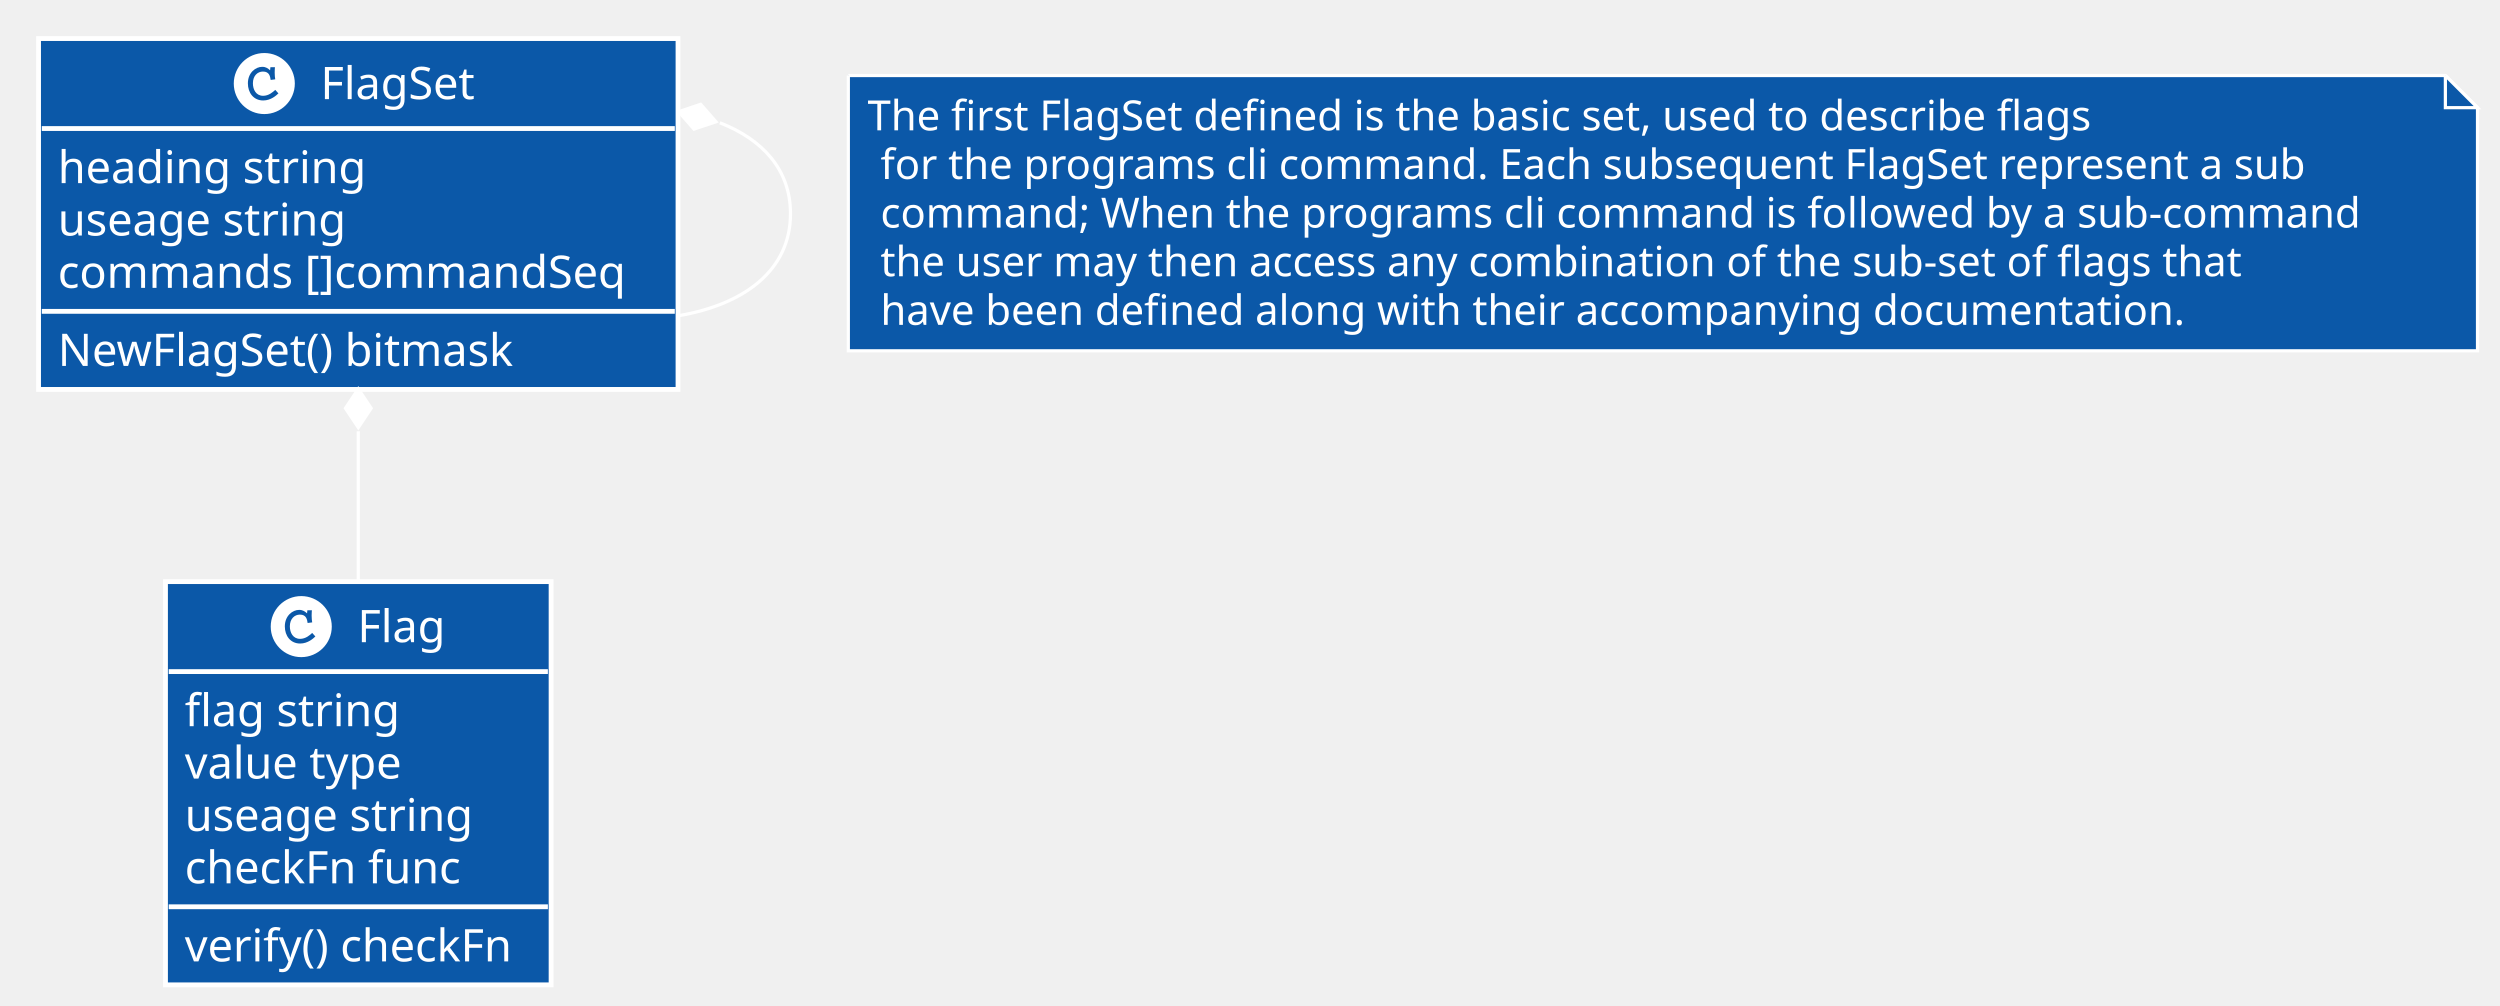
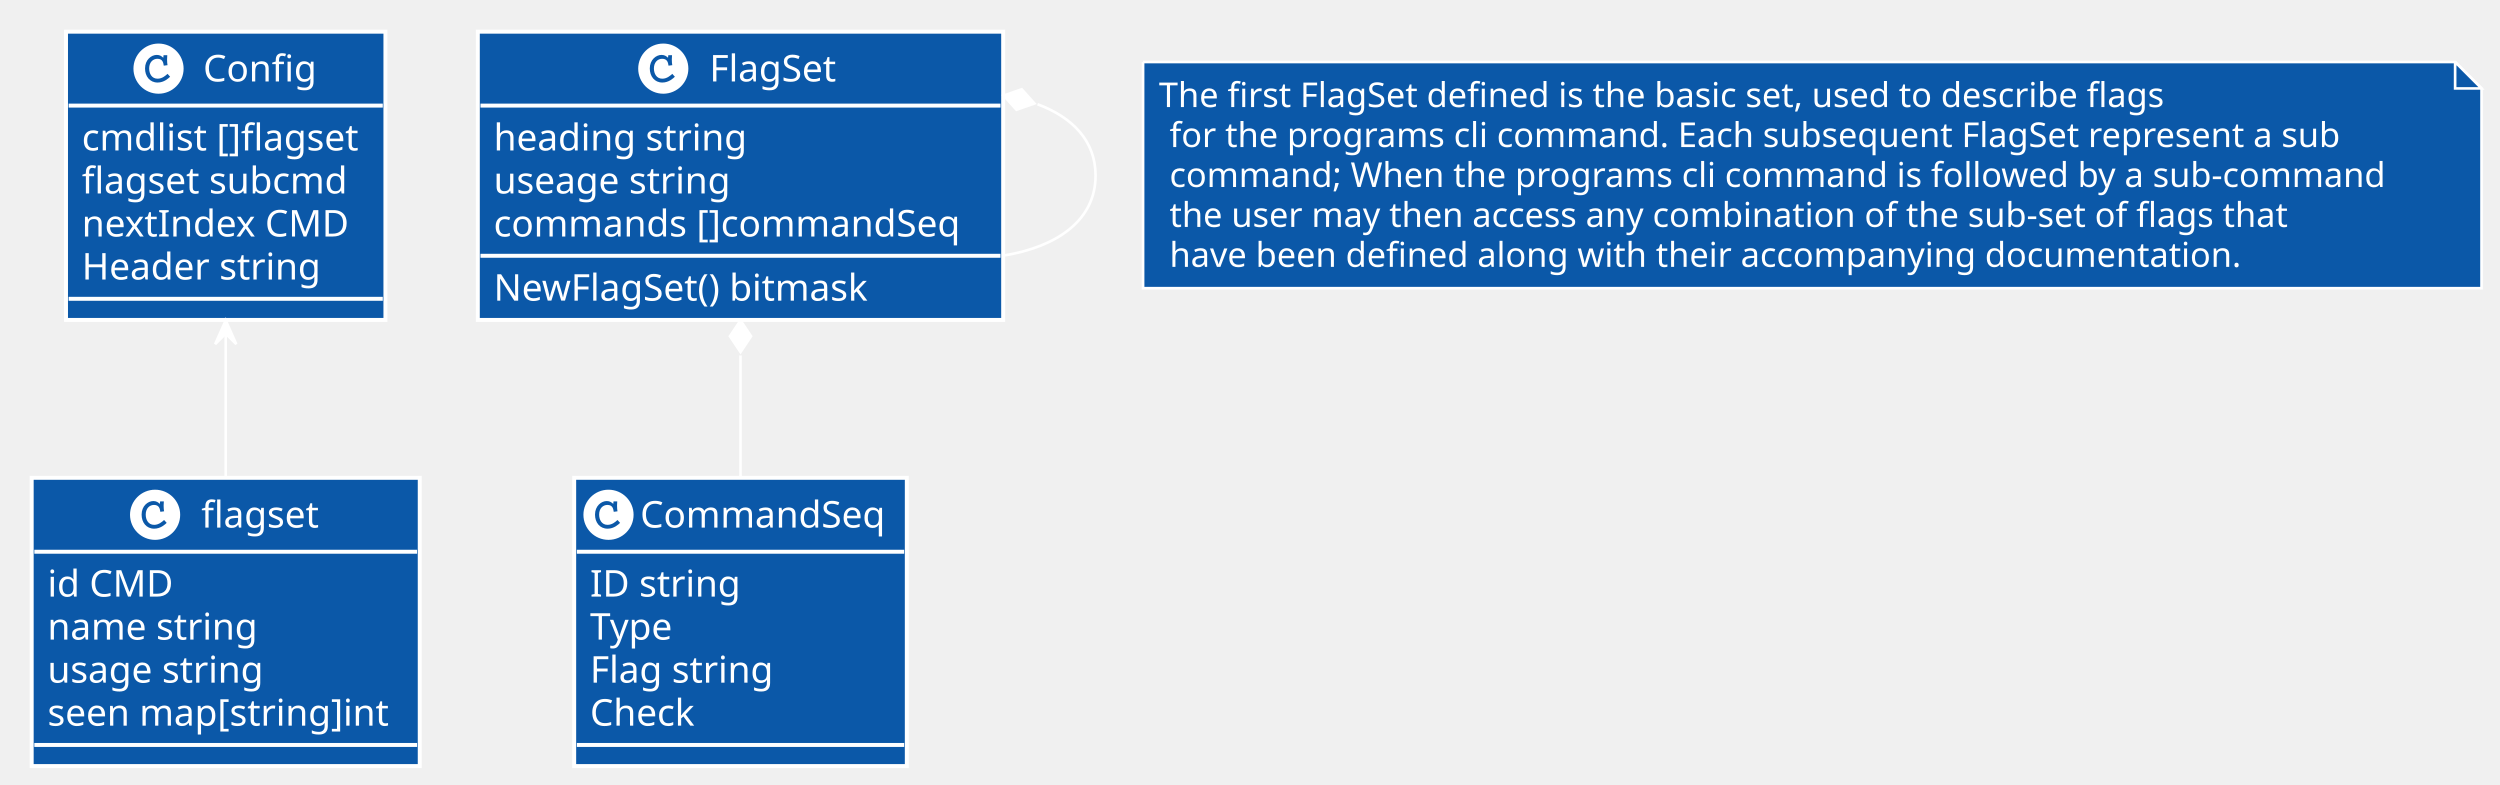
- <svg xmlns="http://www.w3.org/2000/svg" contentScriptType="application/ecmascript" contentStyleType="text/css" height="313px" preserveAspectRatio="none" style="width:778px;height:313px;background:#0B58A8;" version="1.1" viewBox="0 0 778 313" width="778px" zoomAndPan="magnify">
+ <svg xmlns="http://www.w3.org/2000/svg" contentScriptType="application/ecmascript" contentStyleType="text/css" height="297px" preserveAspectRatio="none" style="width:947px;height:297px;background:#0B58A8;" version="1.1" viewBox="0 0 947 297" width="947px" zoomAndPan="magnify">
  <defs />
  <g>
-     <rect codeLine="4" fill="#0B58A8" height="109.188" id="FlagSet" style="stroke:#FFFFFF;stroke-width:1.5;" width="199" x="12" y="12" />
-     <ellipse cx="82.25" cy="26" fill="#FFFFFF" rx="9" ry="9" style="stroke:#FFFFFF;stroke-width:1.0;" />
-     <path d="M85.656,27.969 C84.938,28.641 83.641,29.812 81.891,29.812 C79.672,29.812 78.703,27.875 78.703,25.922 C78.703,23.531 80.188,22.266 81.828,22.266 C83.844,22.266 84.062,23.781 84.234,24.875 L85.656,24.688 C85.562,24.109 85.484,23.531 85.484,22.562 C85.484,21.891 85.531,21.344 85.562,20.922 L84.156,20.922 L84.047,21.875 C83.453,21.344 82.812,20.797 81.594,20.797 C79.547,20.797 77.141,22.625 77.141,25.938 C77.141,28.875 78.906,31.266 81.906,31.266 C84.344,31.266 86.047,29.641 86.641,29.062 L85.656,27.969 Z " fill="#0B58A8" />
-     <text fill="#FFFFFF" font-family="Verdana" font-size="14" lengthAdjust="spacing" textLength="51" x="99.75" y="30.847">FlagSet</text>
-     <line style="stroke:#FFFFFF;stroke-width:1.5;" x1="13" x2="210" y1="40" y2="40" />
-     <text fill="#FFFFFF" font-family="Verdana" font-size="14" lengthAdjust="spacing" textLength="103" x="18" y="56.995">heading  string</text>
-     <text fill="#FFFFFF" font-family="Verdana" font-size="14" lengthAdjust="spacing" textLength="103" x="18" y="73.292">useage   string</text>
-     <text fill="#FFFFFF" font-family="Verdana" font-size="14" lengthAdjust="spacing" textLength="187" x="18" y="89.589">commands []commandSeq</text>
-     <line style="stroke:#FFFFFF;stroke-width:1.5;" x1="13" x2="210" y1="96.891" y2="96.891" />
-     <text fill="#FFFFFF" font-family="Verdana" font-size="14" lengthAdjust="spacing" textLength="149" x="18" y="113.886">NewFlagSet() bitmask</text>
-     <path d="M264,23.5 L264,109.164 L771,109.164 L771,33.5 L761,23.5 L264,23.5 " fill="#0B58A8" style="stroke:#FFFFFF;stroke-width:1.0;" />
-     <path d="M761,23.5 L761,33.5 L771,33.5 L761,23.5 " fill="#0B58A8" style="stroke:#FFFFFF;stroke-width:1.0;" />
-     <text fill="#FFFFFF" font-family="Verdana" font-size="13" lengthAdjust="spacing" textLength="402" x="270" y="40.567">The first FlagSet defined is the basic set, used to describe flags</text>
-     <text fill="#FFFFFF" font-family="Verdana" font-size="13" lengthAdjust="spacing" textLength="469" x="274" y="55.7">for the programs cli command. Each subsequent FlagSet represent a sub</text>
-     <text fill="#FFFFFF" font-family="Verdana" font-size="13" lengthAdjust="spacing" textLength="482" x="274" y="70.832">command; When the programs cli command is followed by a sub-command</text>
-     <text fill="#FFFFFF" font-family="Verdana" font-size="13" lengthAdjust="spacing" textLength="449" x="274" y="85.965">the user may then access any combination of the sub-set of flags that</text>
-     <text fill="#FFFFFF" font-family="Verdana" font-size="13" lengthAdjust="spacing" textLength="421" x="274" y="101.098">have been defined along with their accompanying documentation.</text>
-     <rect codeLine="13" fill="#0B58A8" height="125.484" id="Flag" style="stroke:#FFFFFF;stroke-width:1.5;" width="120" x="51.5" y="181" />
-     <ellipse cx="93.75" cy="195" fill="#FFFFFF" rx="9" ry="9" style="stroke:#FFFFFF;stroke-width:1.0;" />
-     <path d="M97.156,196.969 C96.438,197.641 95.141,198.812 93.391,198.812 C91.172,198.812 90.203,196.875 90.203,194.922 C90.203,192.531 91.688,191.266 93.328,191.266 C95.344,191.266 95.562,192.781 95.734,193.875 L97.156,193.688 C97.062,193.109 96.984,192.531 96.984,191.562 C96.984,190.891 97.031,190.344 97.062,189.922 L95.656,189.922 L95.547,190.875 C94.953,190.344 94.312,189.797 93.094,189.797 C91.047,189.797 88.641,191.625 88.641,194.938 C88.641,197.875 90.406,200.266 93.406,200.266 C95.844,200.266 97.547,198.641 98.141,198.062 L97.156,196.969 Z " fill="#0B58A8" />
-     <text fill="#FFFFFF" font-family="Verdana" font-size="14" lengthAdjust="spacing" textLength="28" x="111.25" y="199.847">Flag</text>
-     <line style="stroke:#FFFFFF;stroke-width:1.5;" x1="52.5" x2="170.5" y1="209" y2="209" />
-     <text fill="#FFFFFF" font-family="Verdana" font-size="14" lengthAdjust="spacing" textLength="83" x="57.5" y="225.995">flag     string</text>
-     <text fill="#FFFFFF" font-family="Verdana" font-size="14" lengthAdjust="spacing" textLength="82" x="57.5" y="242.292">value    type</text>
-     <text fill="#FFFFFF" font-family="Verdana" font-size="14" lengthAdjust="spacing" textLength="103" x="57.5" y="258.589">useage   string</text>
-     <text fill="#FFFFFF" font-family="Verdana" font-size="14" lengthAdjust="spacing" textLength="97" x="57.5" y="274.886">checkFn  func</text>
-     <line style="stroke:#FFFFFF;stroke-width:1.5;" x1="52.5" x2="170.5" y1="282.188" y2="282.188" />
-     <text fill="#FFFFFF" font-family="Verdana" font-size="14" lengthAdjust="spacing" textLength="108" x="57.5" y="299.183">verify() checkFn</text>
-     <path codeLine="21" d="M224.004,38.206 C237.317,43.376 246,52.808 246,66.5 C246,84.203 231.485,94.784 211.214,98.241 " fill="none" id="FlagSet-backto-FlagSet" style="stroke:#FFFFFF;stroke-width:1.0;" />
-     <polygon fill="#FFFFFF" points="211.214,34.759,215.967,40.182,222.801,37.882,218.048,32.458,211.214,34.759" style="stroke:#FFFFFF;stroke-width:1.0;" />
-     <path codeLine="22" d="M111.5,134.217 C111.5,149.513 111.5,165.687 111.5,180.768 " fill="none" id="FlagSet-backto-Flag" style="stroke:#FFFFFF;stroke-width:1.0;" />
-     <polygon fill="#FFFFFF" points="111.5,121.05,107.5,127.05,111.5,133.05,115.5,127.05,111.5,121.05" style="stroke:#FFFFFF;stroke-width:1.0;" />
+     <rect codeLine="4" fill="#0B58A8" height="109.188" id="Config" style="stroke:#FFFFFF;stroke-width:1.5;" width="121" x="25" y="12" />
+     <ellipse cx="60.05" cy="26" fill="#FFFFFF" rx="9" ry="9" style="stroke:#FFFFFF;stroke-width:1.0;" />
+     <path d="M63.456,27.969 C62.737,28.641 61.441,29.812 59.691,29.812 C57.472,29.812 56.503,27.875 56.503,25.922 C56.503,23.531 57.987,22.266 59.628,22.266 C61.644,22.266 61.862,23.781 62.034,24.875 L63.456,24.688 C63.362,24.109 63.284,23.531 63.284,22.562 C63.284,21.891 63.331,21.344 63.362,20.922 L61.956,20.922 L61.847,21.875 C61.253,21.344 60.612,20.797 59.394,20.797 C57.347,20.797 54.941,22.625 54.941,25.938 C54.941,28.875 56.706,31.266 59.706,31.266 C62.144,31.266 63.847,29.641 64.441,29.062 L63.456,27.969 Z " fill="#0B58A8" />
+     <text fill="#FFFFFF" font-family="Verdana" font-size="14" lengthAdjust="spacing" textLength="44" x="76.95" y="30.847">Config</text>
+     <line style="stroke:#FFFFFF;stroke-width:1.5;" x1="26" x2="145" y1="40" y2="40" />
+     <text fill="#FFFFFF" font-family="Verdana" font-size="14" lengthAdjust="spacing" textLength="109" x="31" y="56.995">cmdlist []flagset</text>
+     <text fill="#FFFFFF" font-family="Verdana" font-size="14" lengthAdjust="spacing" textLength="106" x="31" y="73.292">flagset subcmd</text>
+     <text fill="#FFFFFF" font-family="Verdana" font-size="14" lengthAdjust="spacing" textLength="104" x="31" y="89.589">nextIndex CMD</text>
+     <text fill="#FFFFFF" font-family="Verdana" font-size="14" lengthAdjust="spacing" textLength="93" x="31" y="105.886">Header string</text>
+     <line style="stroke:#FFFFFF;stroke-width:1.5;" x1="26" x2="145" y1="113.188" y2="113.188" />
+     <rect codeLine="11" fill="#0B58A8" height="109.188" id="flagset" style="stroke:#FFFFFF;stroke-width:1.5;" width="147" x="12" y="181" />
+     <ellipse cx="58.75" cy="195" fill="#FFFFFF" rx="9" ry="9" style="stroke:#FFFFFF;stroke-width:1.0;" />
+     <path d="M62.156,196.969 C61.438,197.641 60.141,198.812 58.391,198.812 C56.172,198.812 55.203,196.875 55.203,194.922 C55.203,192.531 56.688,191.266 58.328,191.266 C60.344,191.266 60.562,192.781 60.734,193.875 L62.156,193.688 C62.062,193.109 61.984,192.531 61.984,191.562 C61.984,190.891 62.031,190.344 62.062,189.922 L60.656,189.922 L60.547,190.875 C59.953,190.344 59.312,189.797 58.094,189.797 C56.047,189.797 53.641,191.625 53.641,194.938 C53.641,197.875 55.406,200.266 58.406,200.266 C60.844,200.266 62.547,198.641 63.141,198.062 L62.156,196.969 Z " fill="#0B58A8" />
+     <text fill="#FFFFFF" font-family="Verdana" font-size="14" lengthAdjust="spacing" textLength="46" x="76.25" y="199.847">flagset</text>
+     <line style="stroke:#FFFFFF;stroke-width:1.5;" x1="13" x2="158" y1="209" y2="209" />
+     <text fill="#FFFFFF" font-family="Verdana" font-size="14" lengthAdjust="spacing" textLength="49" x="18" y="225.995">id CMD</text>
+     <text fill="#FFFFFF" font-family="Verdana" font-size="14" lengthAdjust="spacing" textLength="82" x="18" y="242.292">name string</text>
+     <text fill="#FFFFFF" font-family="Verdana" font-size="14" lengthAdjust="spacing" textLength="86" x="18" y="258.589">usage string</text>
+     <text fill="#FFFFFF" font-family="Verdana" font-size="14" lengthAdjust="spacing" textLength="135" x="18" y="274.886">seen map[string]int</text>
+     <line style="stroke:#FFFFFF;stroke-width:1.5;" x1="13" x2="158" y1="282.188" y2="282.188" />
+     <rect codeLine="20" fill="#0B58A8" height="109.188" id="FlagSet" style="stroke:#FFFFFF;stroke-width:1.5;" width="199" x="181" y="12" />
+     <ellipse cx="251.25" cy="26" fill="#FFFFFF" rx="9" ry="9" style="stroke:#FFFFFF;stroke-width:1.0;" />
+     <path d="M254.656,27.969 C253.938,28.641 252.641,29.812 250.891,29.812 C248.672,29.812 247.703,27.875 247.703,25.922 C247.703,23.531 249.188,22.266 250.828,22.266 C252.844,22.266 253.062,23.781 253.234,24.875 L254.656,24.688 C254.562,24.109 254.484,23.531 254.484,22.562 C254.484,21.891 254.531,21.344 254.562,20.922 L253.156,20.922 L253.047,21.875 C252.453,21.344 251.812,20.797 250.594,20.797 C248.547,20.797 246.141,22.625 246.141,25.938 C246.141,28.875 247.906,31.266 250.906,31.266 C253.344,31.266 255.047,29.641 255.641,29.062 L254.656,27.969 Z " fill="#0B58A8" />
+     <text fill="#FFFFFF" font-family="Verdana" font-size="14" lengthAdjust="spacing" textLength="51" x="268.75" y="30.847">FlagSet</text>
+     <line style="stroke:#FFFFFF;stroke-width:1.5;" x1="182" x2="379" y1="40" y2="40" />
+     <text fill="#FFFFFF" font-family="Verdana" font-size="14" lengthAdjust="spacing" textLength="103" x="187" y="56.995">heading  string</text>
+     <text fill="#FFFFFF" font-family="Verdana" font-size="14" lengthAdjust="spacing" textLength="103" x="187" y="73.292">useage   string</text>
+     <text fill="#FFFFFF" font-family="Verdana" font-size="14" lengthAdjust="spacing" textLength="187" x="187" y="89.589">commands []commandSeq</text>
+     <line style="stroke:#FFFFFF;stroke-width:1.5;" x1="182" x2="379" y1="96.891" y2="96.891" />
+     <text fill="#FFFFFF" font-family="Verdana" font-size="14" lengthAdjust="spacing" textLength="149" x="187" y="113.886">NewFlagSet() bitmask</text>
+     <rect codeLine="27" fill="#0B58A8" height="109.188" id="CommandSeq" style="stroke:#FFFFFF;stroke-width:1.5;" width="126" x="217.5" y="181" />
+     <ellipse cx="230.5" cy="195" fill="#FFFFFF" rx="9" ry="9" style="stroke:#FFFFFF;stroke-width:1.0;" />
+     <path d="M233.906,196.969 C233.188,197.641 231.891,198.812 230.141,198.812 C227.922,198.812 226.953,196.875 226.953,194.922 C226.953,192.531 228.438,191.266 230.078,191.266 C232.094,191.266 232.312,192.781 232.484,193.875 L233.906,193.688 C233.812,193.109 233.734,192.531 233.734,191.562 C233.734,190.891 233.781,190.344 233.812,189.922 L232.406,189.922 L232.297,190.875 C231.703,190.344 231.062,189.797 229.844,189.797 C227.797,189.797 225.391,191.625 225.391,194.938 C225.391,197.875 227.156,200.266 230.156,200.266 C232.594,200.266 234.297,198.641 234.891,198.062 L233.906,196.969 Z " fill="#0B58A8" />
+     <text fill="#FFFFFF" font-family="Verdana" font-size="14" lengthAdjust="spacing" textLength="98" x="242.5" y="199.847">CommandSeq</text>
+     <line style="stroke:#FFFFFF;stroke-width:1.5;" x1="218.5" x2="342.5" y1="209" y2="209" />
+     <text fill="#FFFFFF" font-family="Verdana" font-size="14" lengthAdjust="spacing" textLength="57" x="223.5" y="225.995">ID string</text>
+     <text fill="#FFFFFF" font-family="Verdana" font-size="14" lengthAdjust="spacing" textLength="34" x="223.5" y="242.292">Type</text>
+     <text fill="#FFFFFF" font-family="Verdana" font-size="14" lengthAdjust="spacing" textLength="71" x="223.5" y="258.589">Flag string</text>
+     <text fill="#FFFFFF" font-family="Verdana" font-size="14" lengthAdjust="spacing" textLength="44" x="223.5" y="274.886">Check</text>
+     <line style="stroke:#FFFFFF;stroke-width:1.5;" x1="218.5" x2="342.5" y1="282.188" y2="282.188" />
+     <path d="M433,23.5 L433,109.164 L940,109.164 L940,33.5 L930,23.5 L433,23.5 " fill="#0B58A8" style="stroke:#FFFFFF;stroke-width:1.0;" />
+     <path d="M930,23.5 L930,33.5 L940,33.5 L930,23.5 " fill="#0B58A8" style="stroke:#FFFFFF;stroke-width:1.0;" />
+     <text fill="#FFFFFF" font-family="Verdana" font-size="13" lengthAdjust="spacing" textLength="402" x="439" y="40.567">The first FlagSet defined is the basic set, used to describe flags</text>
+     <text fill="#FFFFFF" font-family="Verdana" font-size="13" lengthAdjust="spacing" textLength="469" x="443" y="55.7">for the programs cli command. Each subsequent FlagSet represent a sub</text>
+     <text fill="#FFFFFF" font-family="Verdana" font-size="13" lengthAdjust="spacing" textLength="482" x="443" y="70.832">command; When the programs cli command is followed by a sub-command</text>
+     <text fill="#FFFFFF" font-family="Verdana" font-size="13" lengthAdjust="spacing" textLength="449" x="443" y="85.965">the user may then access any combination of the sub-set of flags that</text>
+     <text fill="#FFFFFF" font-family="Verdana" font-size="13" lengthAdjust="spacing" textLength="421" x="443" y="101.098">have been defined along with their accompanying documentation.</text>
+     <path codeLine="18" d="M85.5,126.794 C85.5,144.443 85.5,163.632 85.5,180.906 " fill="none" id="Config-backto-flagset" style="stroke:#FFFFFF;stroke-width:1.0;" />
+     <polygon fill="#FFFFFF" points="85.5,121.37,81.5,130.369,85.5,126.37,89.5,130.369,85.5,121.37" style="stroke:#FFFFFF;stroke-width:1.0;" />
+     <path codeLine="36" d="M393.004,39.492 C406.317,44.427 415,53.43 415,66.5 C415,83.398 400.485,93.498 380.214,96.798 " fill="none" id="FlagSet-backto-FlagSet" style="stroke:#FFFFFF;stroke-width:1.0;" />
+     <polygon fill="#FFFFFF" points="380.214,36.202,385.028,41.57,391.836,39.192,387.022,33.823,380.214,36.202" style="stroke:#FFFFFF;stroke-width:1.0;" />
+     <path codeLine="37" d="M280.5,134.642 C280.5,150.026 280.5,166.163 280.5,180.906 " fill="none" id="FlagSet-backto-CommandSeq" style="stroke:#FFFFFF;stroke-width:1.0;" />
+     <polygon fill="#FFFFFF" points="280.5,121.37,276.5,127.37,280.5,133.369,284.5,127.37,280.5,121.37" style="stroke:#FFFFFF;stroke-width:1.0;" />
  </g>
</svg>
